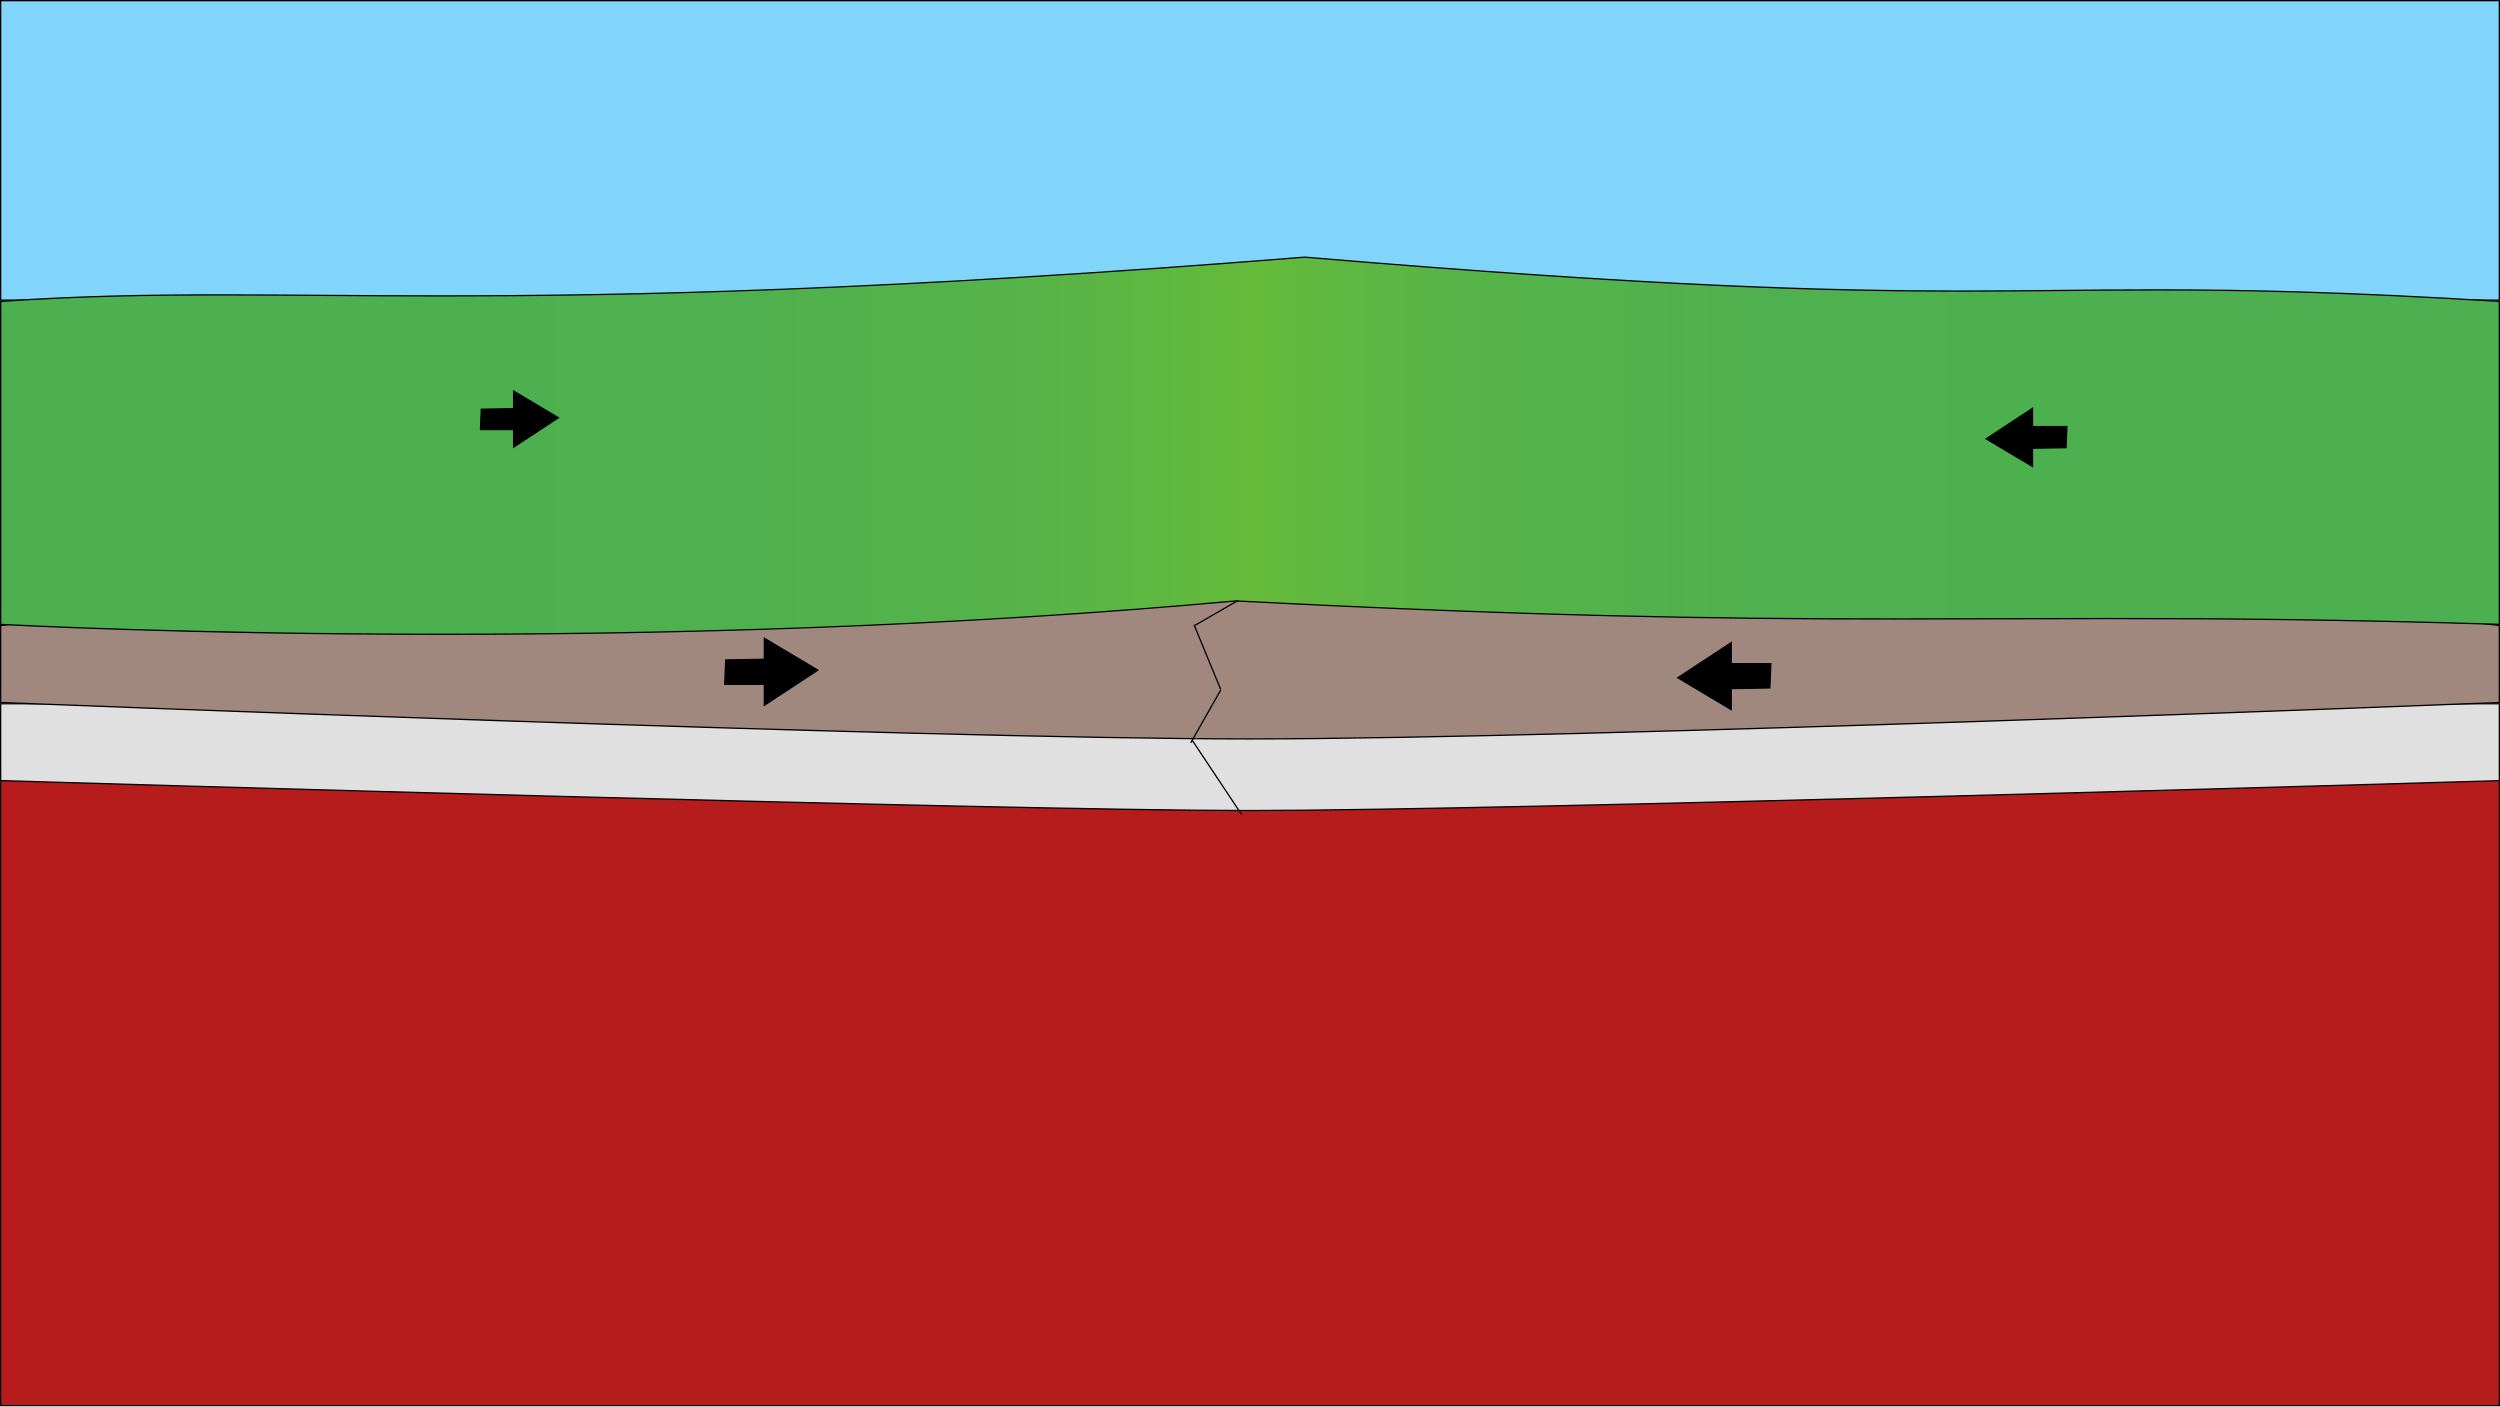
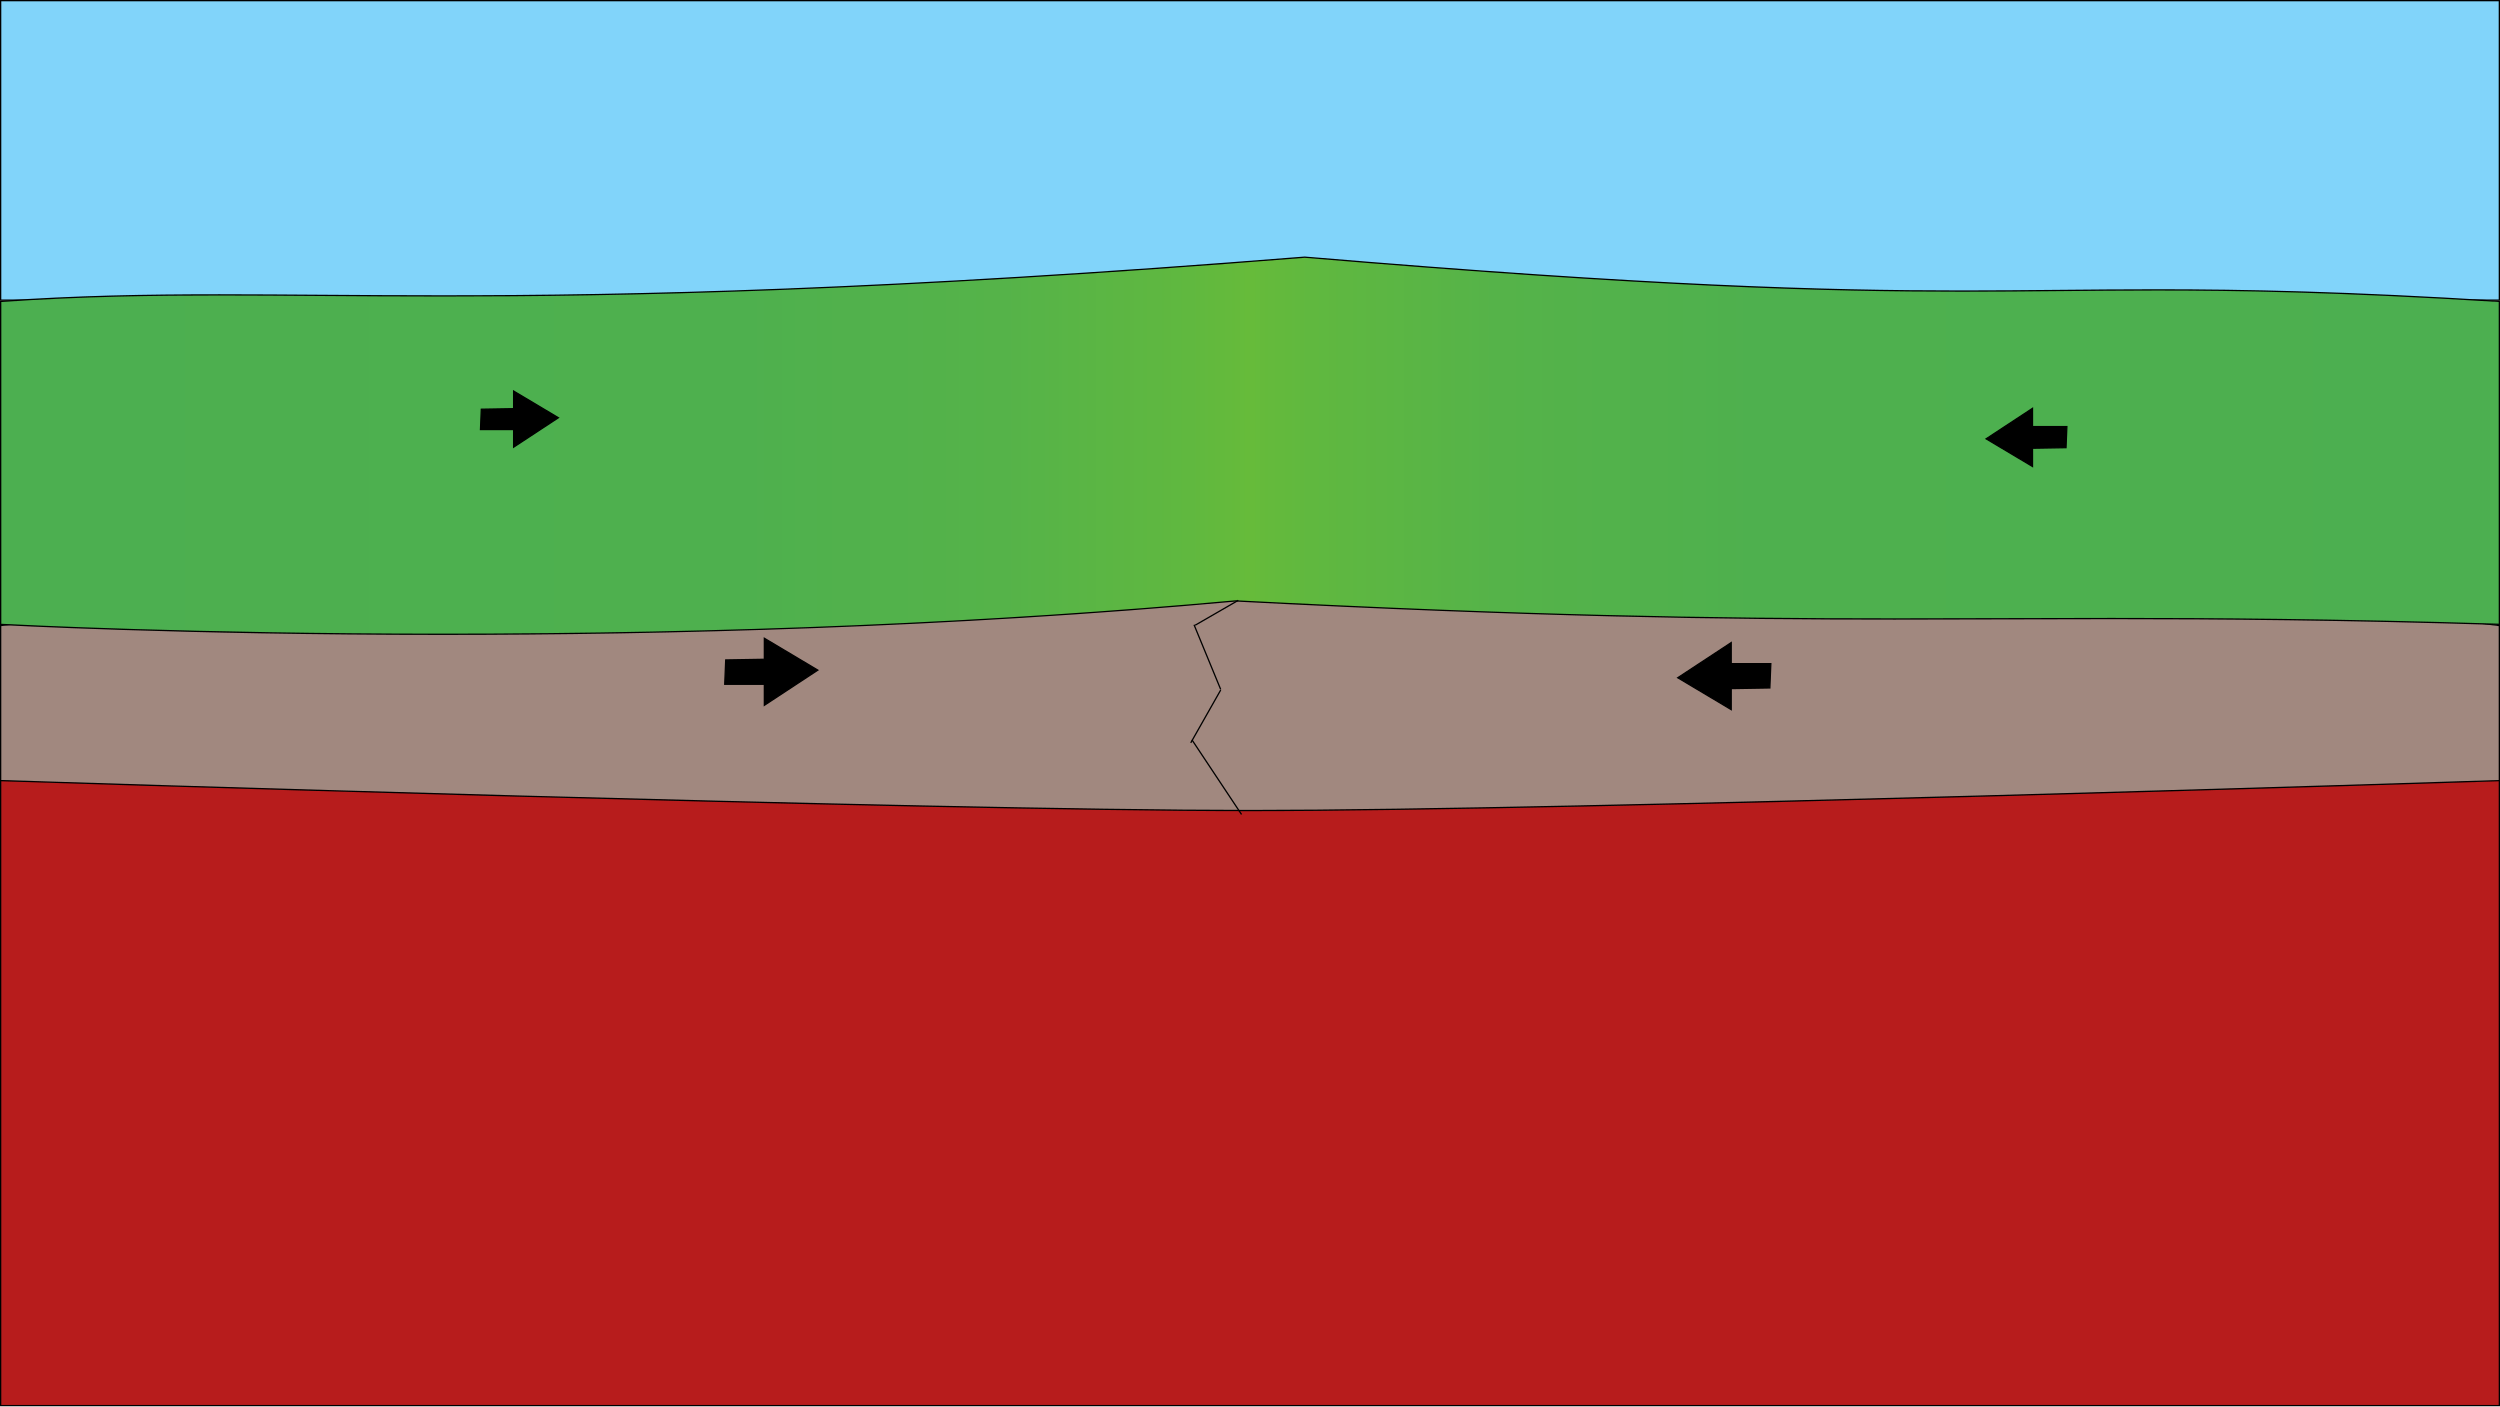
<svg xmlns="http://www.w3.org/2000/svg" version="1.1" x="0px" y="0px" viewBox="0 0 1920 1080" style="enable-background:new 0 0 1920 1080;" xml:space="preserve">
  <style type="text/css">
	.st0{fill:#B71C1C;}
	.st1{fill:#81D4FA;}
- 	.st2{fill:#E0E0E0;}
- 	.st3{fill:#A1887F;}
- 	.st4{fill:url(#SVGID_1_);}
- 	.st5{fill:#CCCCCC;stroke:#000000;stroke-miterlimit:10;}
- 	.st6{fill:none;stroke:#000000;stroke-miterlimit:10;}
- 	.st7{stroke:#000000;stroke-miterlimit:10;}
+ 	.st2{fill:#A1887F;}
+ 	.st3{fill:url(#SVGID_1_);}
+ 	.st4{fill:none;stroke:#000000;stroke-miterlimit:10;}
+ 	.st5{stroke:#000000;stroke-miterlimit:10;}
</style>
  <g id="mantle">
    <g>
      <rect x="0.5" y="584.5" class="st0" width="1919" height="495" />
      <path d="M1919,585v494H1V585H1919 M1920,584H0v496h1920V584L1920,584z" />
    </g>
  </g>
  <g id="plate">
    <g id="sky">
      <g>
        <rect x="0.5" y="0.5" class="st1" width="1919" height="230" />
        <path d="M1919,1v229H1V1H1919 M1920,0H0v231h1920V0L1920,0z" />
      </g>
    </g>
    <g>
-       <path class="st2" d="M960,622.5c-191.73,0-936.57-22.3-959.5-22.99V540.5h1919v59.01C1896.57,600.2,1151.73,622.5,960,622.5z" />
-       <path d="M1919,541v58.03c-31.33,0.94-768.43,22.97-959,22.97S32.33,599.97,1,599.03V541H1919 M1920,540H0v60c0,0,764,23,960,23    s960-23,960-23V540L1920,540z" />
-     </g>
-     <g>
-       <path class="st3" d="M960,567.5c-251.26,0-937.65-27.11-959.5-27.98v-59.08L960,355.5l959.5,124.94v59.08    C1897.65,540.39,1211.26,567.5,960,567.5z" />
-       <path d="M960,356.01l959,124.87v58.16c-29.83,1.18-709.3,27.96-959,27.96S30.83,540.22,1,539.04v-58.16L960,356.01 M960,355L0,480    v60c0,0,703,28,960,28s960-28,960-28v-60L960,355L960,355z" />
+       <path class="st2" d="M960,622.5c-251.25,0-937.57-22.27-959.5-22.98V480.44L960,355.5l959.5,124.94v119.08    C1897.57,600.23,1211.25,622.5,960,622.5z" />
+       <path d="M960,356.01l959,124.87v118.15C1889.09,600,1209.69,622,960,622S30.91,600,1,599.03V480.88L960,356.01 M960,355L0,480v120    c0,0,703,23,960,23s960-23,960-23V480L960,355L960,355z" />
    </g>
    <g>
      <linearGradient id="SVGID_1_" gradientUnits="userSpaceOnUse" x1="0.5" y1="342.313" x2="1919.5" y2="342.313">
        <stop offset="0" style="stop-color:#4CAF50" />
        <stop offset="0.295" style="stop-color:#4EB04E" />
        <stop offset="0.401" style="stop-color:#55B349" />
        <stop offset="0.476" style="stop-color:#60B83F" />
        <stop offset="0.5" style="stop-color:#66BB3A" />
        <stop offset="0.524" style="stop-color:#60B83F" />
        <stop offset="0.599" style="stop-color:#55B349" />
        <stop offset="0.705" style="stop-color:#4EB04E" />
        <stop offset="0.999" style="stop-color:#4CAF50" />
      </linearGradient>
-       <path class="st4" d="M339.63,487.13c-194.13,0-330.06-7.11-339.13-7.6V231.47c63.54-4.4,120.55-5,167.96-5    c24.32,0,49.33,0.18,75.81,0.36c30.02,0.21,61.06,0.43,95.27,0.43c135.23,0,332.75-3.38,662.5-29.76    c271.85,22.9,403.16,26.06,504.55,26.06c26.35,0,51.35-0.23,75.52-0.46c23.89-0.22,48.6-0.45,74.33-0.45    c59.62,0,137.49,1.05,263.05,8.83v248.01c-127.39-3.91-221.98-4.44-297.72-4.44c-28.73,0-56.94,0.09-84.23,0.17    c-26.89,0.08-54.7,0.17-82.62,0.17c-143.02,0-283.79-2.36-505.91-13.88C763.07,478.51,558.06,487.13,339.63,487.13z" />
+       <path class="st3" d="M339.63,487.13c-194.13,0-330.06-7.11-339.13-7.6V231.47c63.54-4.4,120.55-5,167.96-5    c24.32,0,49.33,0.18,75.81,0.36c30.02,0.21,61.06,0.43,95.27,0.43c135.23,0,332.75-3.38,662.5-29.76    c271.85,22.9,403.16,26.06,504.55,26.06c26.35,0,51.35-0.23,75.52-0.46c23.89-0.22,48.6-0.45,74.33-0.45    c59.62,0,137.49,1.05,263.05,8.83v248.01c-127.39-3.91-221.98-4.44-297.72-4.44c-28.73,0-56.94,0.09-84.23,0.17    c-26.89,0.08-54.7,0.17-82.62,0.17c-143.02,0-283.79-2.36-505.91-13.88C763.07,478.51,558.06,487.13,339.63,487.13z" />
      <path d="M1002,198c271.88,22.89,403.21,26.05,504.6,26.05c26.35,0,51.35-0.23,75.53-0.46c23.89-0.22,48.59-0.45,74.33-0.45    c59.54,0,137.28,1.05,262.55,8.8v247.03c-127.12-3.9-221.57-4.43-297.22-4.43c-28.73,0-56.94,0.09-84.22,0.17    c-26.89,0.08-54.7,0.17-82.62,0.17c-143.02,0-283.78-2.36-505.88-13.88l-0.07,0l-0.07,0.01c-185.88,17-390.87,25.62-609.28,25.62    c-191.31,0-326.1-6.91-338.63-7.58V231.93c63.33-4.37,120.17-4.97,167.46-4.97c24.32,0,49.33,0.18,75.81,0.36    c30.02,0.21,61.06,0.43,95.27,0.43C474.77,227.76,672.27,224.38,1002,198 M1002,197c-322.3,25.78-517.45,29.76-662.46,29.76    c-64.74,0-119.5-0.79-171.08-0.79c-56.93,0-110.02,0.97-168.46,5.03v249c0,0,137.3,7.63,339.63,7.63    c171.18,0,388.93-5.46,609.37-25.63c232.59,12.06,375.98,13.88,505.93,13.88c56.1,0,109.66-0.34,166.84-0.34    c84.86,0,177.66,0.75,298.22,4.46V231c-117.44-7.28-195.65-8.86-263.55-8.86c-51.68,0-97.36,0.91-149.85,0.91    C1400.78,223.05,1267.38,219.35,1002,197L1002,197z" />
    </g>
-     <path class="st5" d="M960,600" />
-     <path class="st5" d="M1588.5,577.5" />
-     <path class="st5" d="M960,600" />
  </g>
  <g id="lines">
    <g>
-       <line class="st6" x1="917.01" y1="479.8" x2="937.5" y2="529.5" />
+       <line class="st4" x1="917.01" y1="479.8" x2="937.5" y2="529.5" />
    </g>
    <g>
-       <line class="st6" x1="950.99" y1="461.05" x2="917.87" y2="480.17" />
+       <line class="st4" x1="950.99" y1="461.05" x2="917.87" y2="480.17" />
    </g>
    <g>
-       <line class="st6" x1="937.5" y1="529.93" x2="914.5" y2="570.5" />
+       <line class="st4" x1="937.5" y1="529.93" x2="914.5" y2="570.5" />
    </g>
    <g>
-       <line class="st6" x1="915.39" y1="568.16" x2="953.5" y2="625.5" />
+       <line class="st4" x1="915.39" y1="568.16" x2="953.5" y2="625.5" />
    </g>
  </g>
  <g id="arrow">
-     <polygon class="st7" points="1360,509.66 1359.24,528.34 1329.57,528.84 1329.57,545 1288.5,520.51 1329.57,493.5 1329.57,509.66     " />
-     <polygon class="st7" points="1587.36,327.6 1586.7,343.81 1560.96,344.25 1560.96,358.27 1525.33,337.02 1560.96,313.59    1560.96,327.6  " />
-     <polygon class="st7" points="556.59,525.52 557.35,506.84 587.02,506.33 587.02,490.18 628.09,514.66 587.02,541.68 587.02,525.52     " />
-     <polygon class="st7" points="369.01,329.91 369.64,314.28 394.47,313.85 394.47,300.33 428.84,320.82 394.47,343.43 394.47,329.91     " />
+     <polygon class="st5" points="1360,509.66 1359.24,528.34 1329.57,528.84 1329.57,545 1288.5,520.51 1329.57,493.5 1329.57,509.66     " />
+     <polygon class="st5" points="1587.36,327.6 1586.7,343.81 1560.96,344.25 1560.96,358.27 1525.33,337.02 1560.96,313.59    1560.96,327.6  " />
+     <polygon class="st5" points="556.59,525.52 557.35,506.84 587.02,506.33 587.02,490.18 628.09,514.66 587.02,541.68 587.02,525.52     " />
+     <polygon class="st5" points="369.01,329.91 369.64,314.28 394.47,313.85 394.47,300.33 428.84,320.82 394.47,343.43 394.47,329.91     " />
  </g>
</svg>
